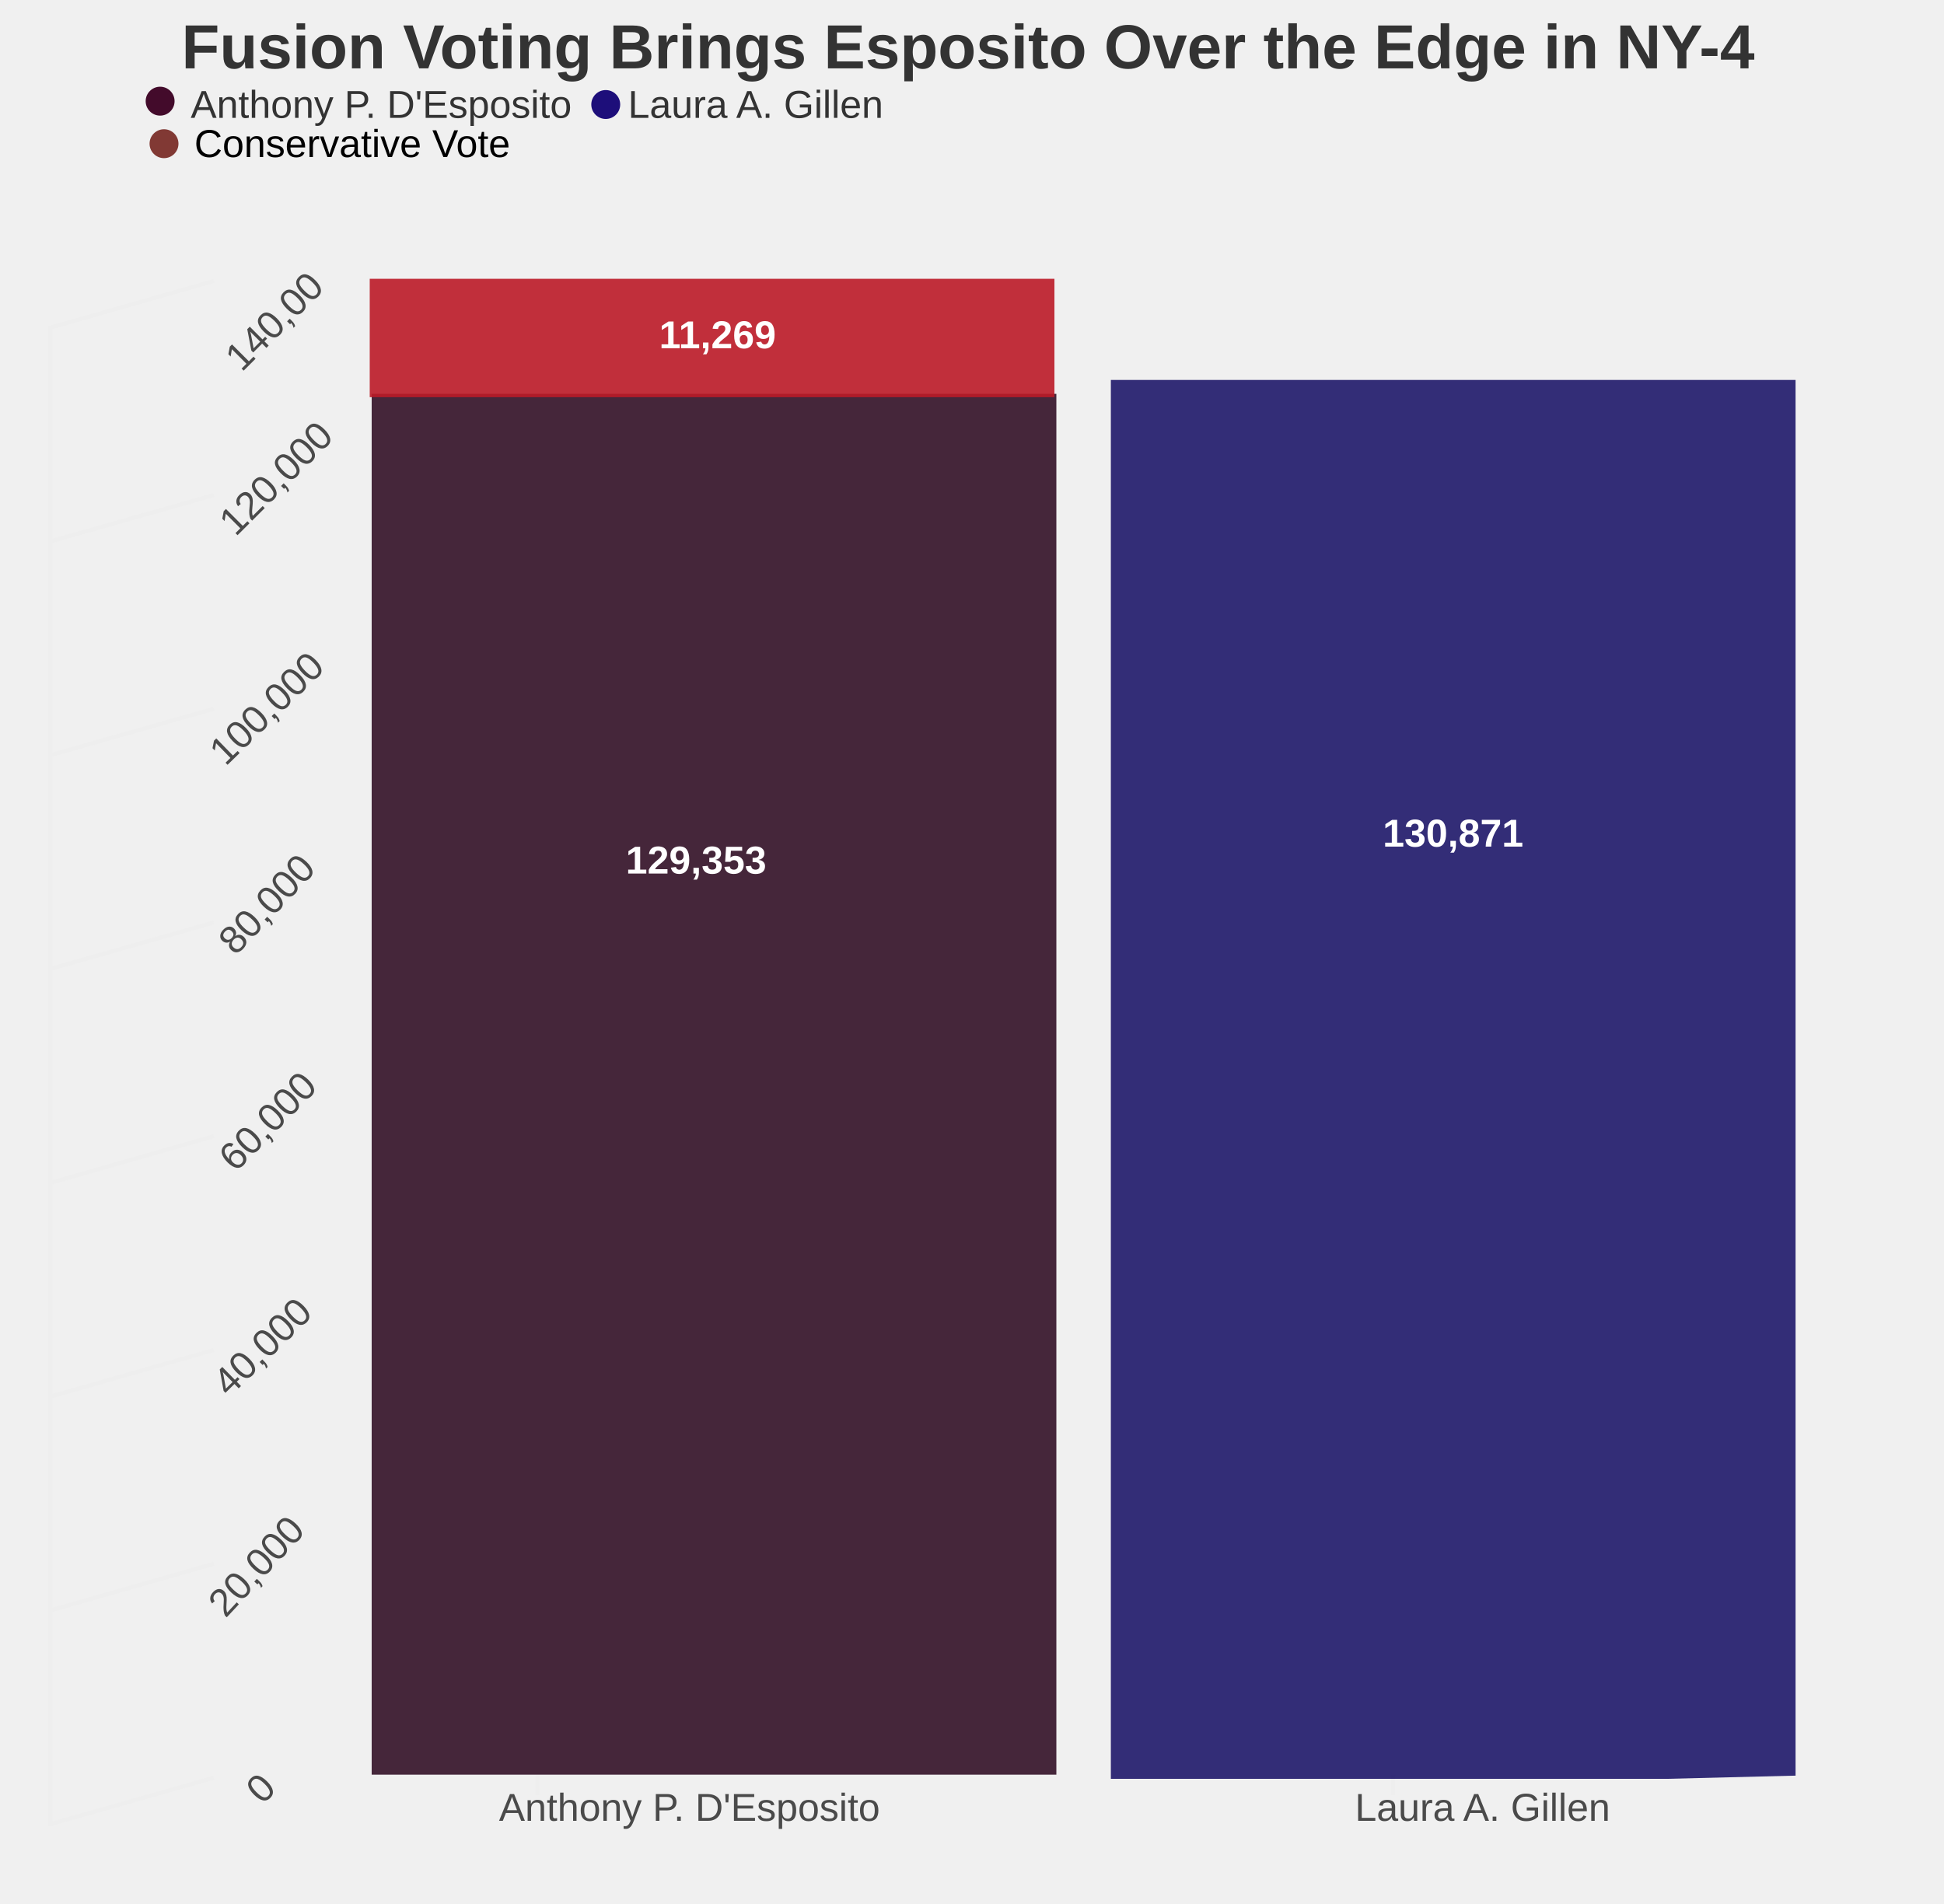
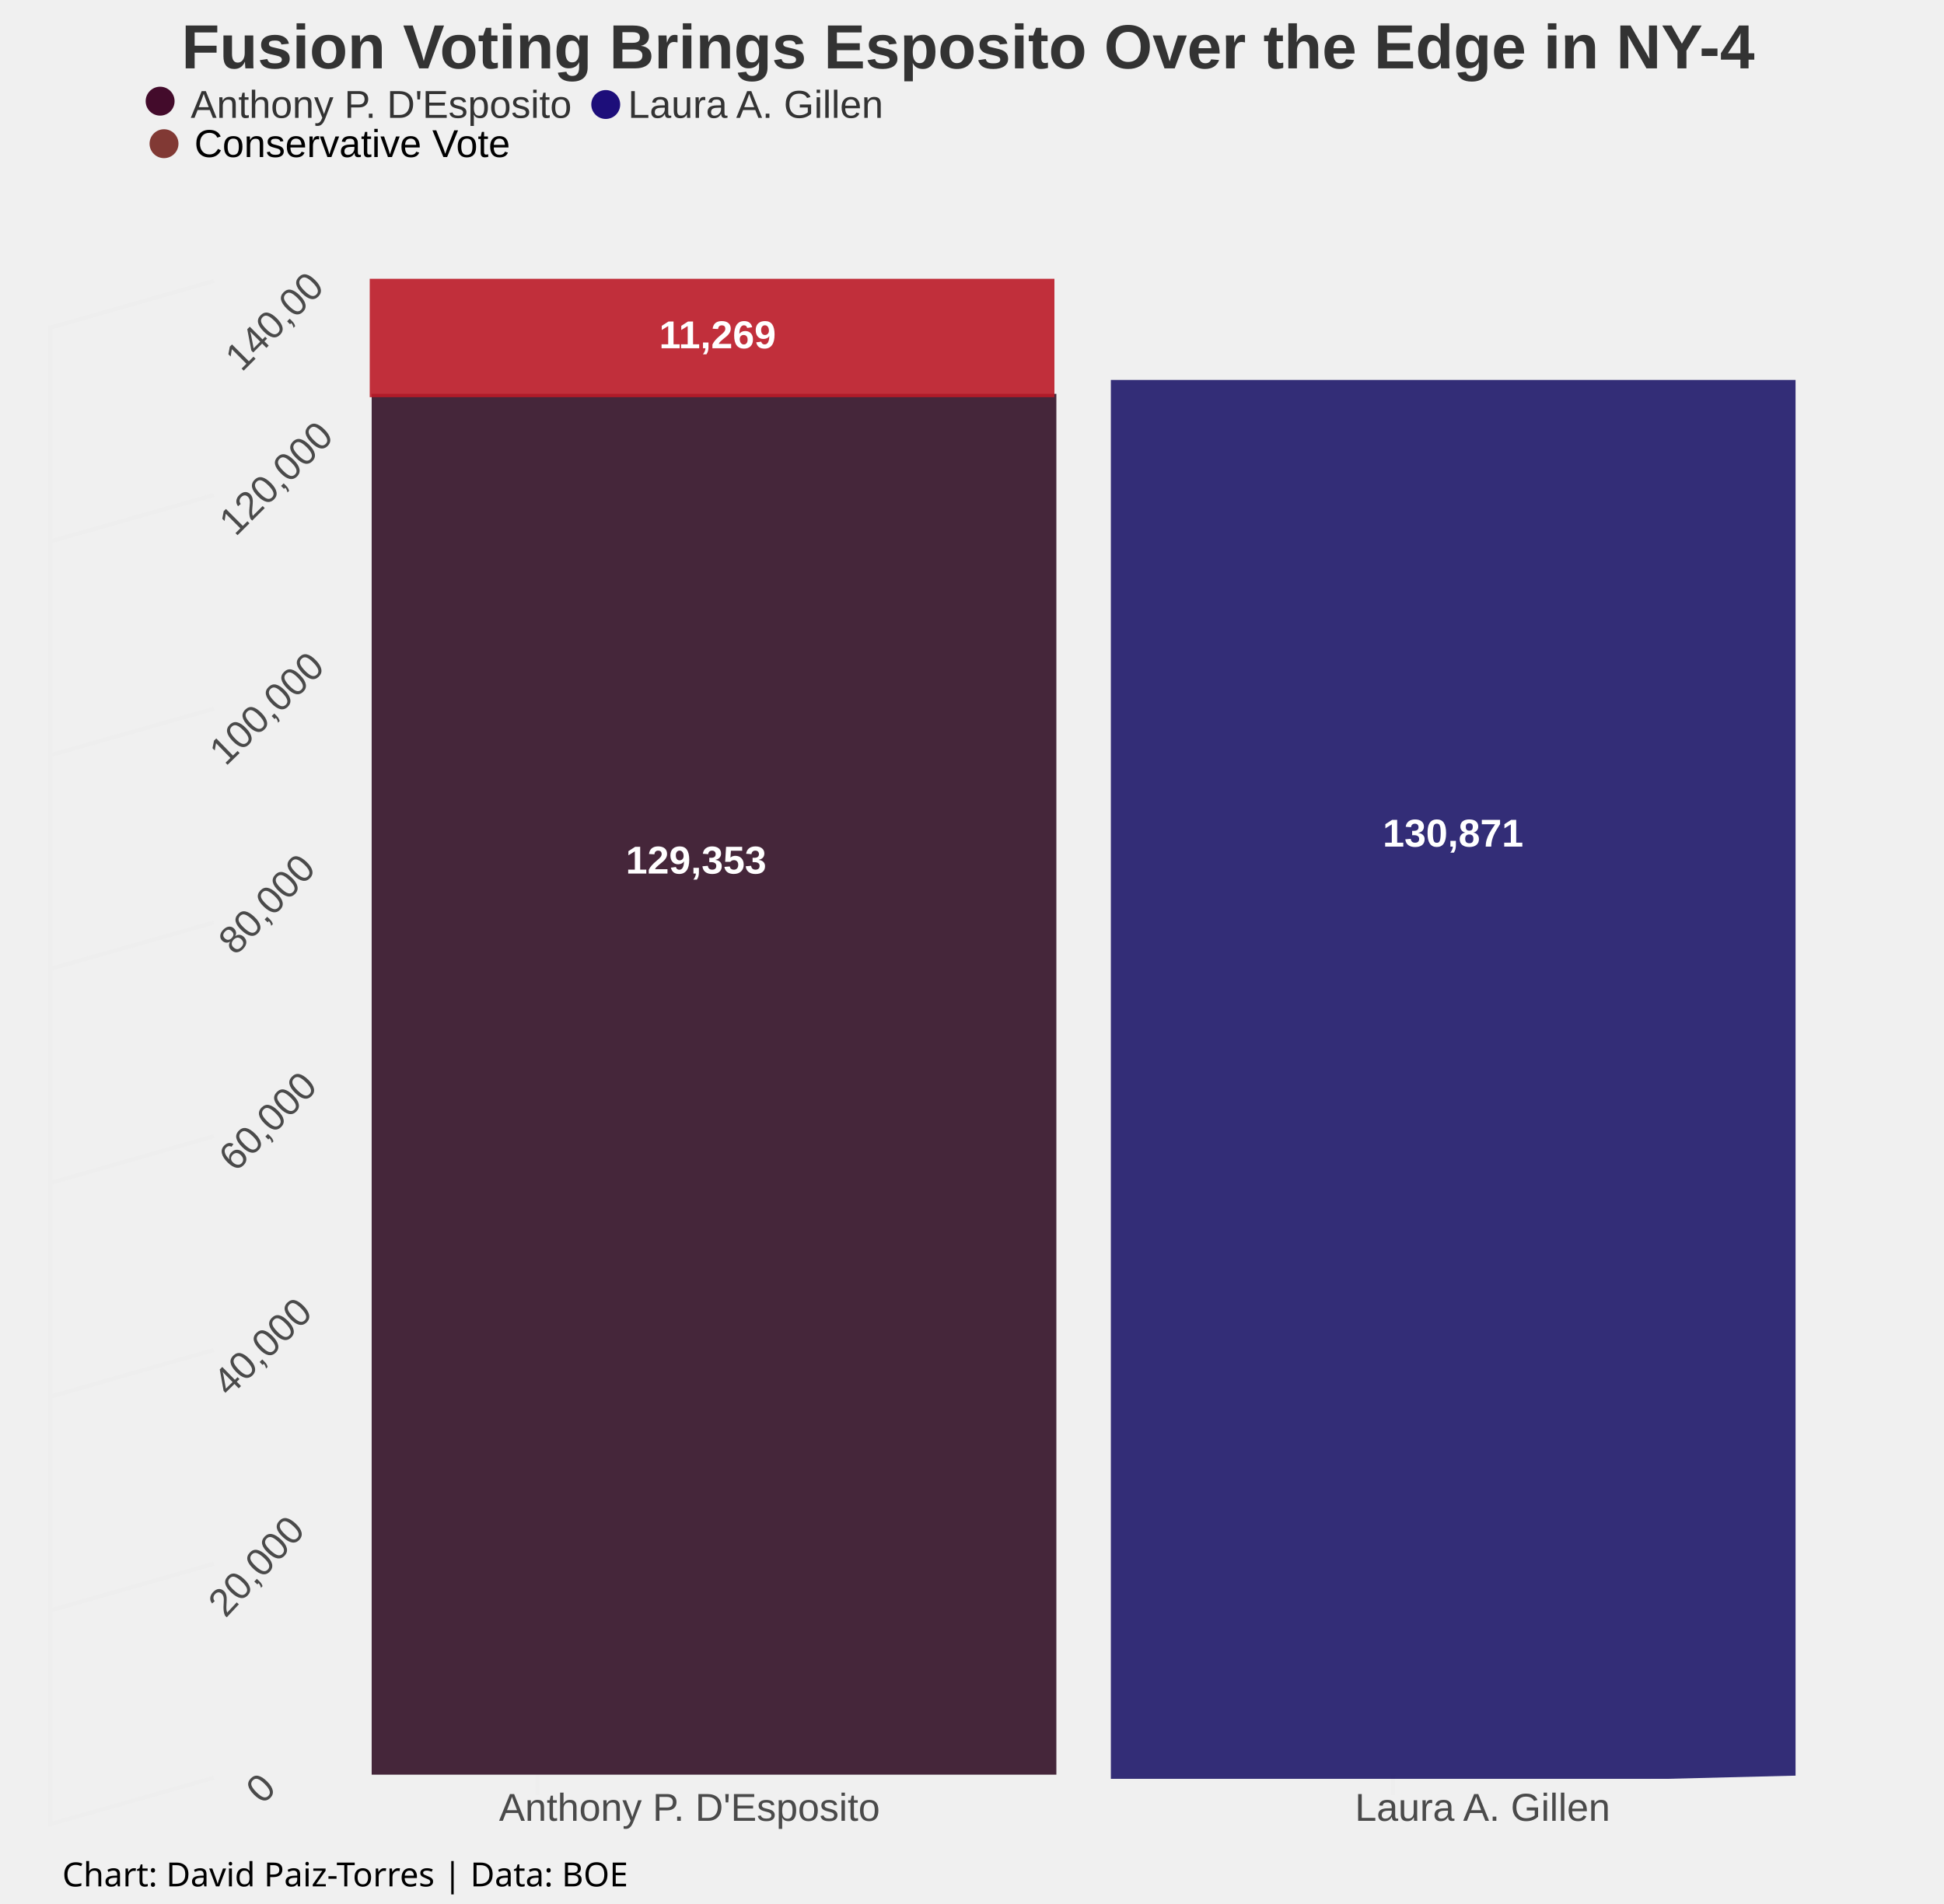
<svg xmlns="http://www.w3.org/2000/svg" id="fl-legend-discrete-color-0-svg-screenshot-container" version="1.1" viewBox="0 0 699.3 684.9">
  <defs>
    <style>
      .cls-1, .cls-2, .cls-3, .cls-4, .cls-5 {
        fill: none;
      }

      .cls-1, .cls-5 {
        stroke: #eee;
        stroke-width: 1.5px;
      }

      .cls-6 {
        fill: #fff;
      }

-       .cls-6, .cls-7, .cls-8, .cls-9, .cls-3, .cls-10, .cls-11, .cls-4, .cls-12, .cls-13, .cls-14, .cls-15 {
+       .cls-6, .cls-7, .cls-8, .cls-9, .cls-3, .cls-10, .cls-11, .cls-4, .cls-12, .cls-13, .cls-14, .cls-15, .cls-16 {
        isolation: isolate;
      }

      .cls-6, .cls-7, .cls-8, .cls-3, .cls-4 {
        font-family: Arial-BoldMT, Arial;
        font-weight: 700;
      }

-       .cls-6, .cls-8, .cls-3, .cls-10, .cls-4, .cls-15, .cls-16 {
+       .cls-6, .cls-8, .cls-3, .cls-10, .cls-4, .cls-13, .cls-16 {
        font-size: 14px;
      }

      .cls-7 {
        font-size: 22.4px;
      }

-       .cls-7, .cls-15 {
+       .cls-7, .cls-16 {
        fill: #333;
      }

      .cls-17 {
        clip-path: url(#clippath);
      }

-       .cls-2, .cls-9, .cls-11, .cls-12, .cls-13, .cls-18, .cls-19 {
+       .cls-2, .cls-9, .cls-11, .cls-12, .cls-14, .cls-18, .cls-19 {
        stroke-width: 0px;
      }

-       .cls-8, .cls-16 {
+       .cls-8, .cls-13, .cls-20 {
        fill: #000;
      }

      .cls-9 {
        fill: #bb1a27;
      }

-       .cls-9, .cls-11, .cls-12, .cls-13 {
+       .cls-9, .cls-11, .cls-12, .cls-14 {
        opacity: .9;
      }

      .cls-3 {
        stroke: #1d0e7a;
      }

      .cls-3, .cls-4 {
        stroke-width: 4.2px;
      }

      .cls-10 {
        fill: #4a4a4a;
      }

-       .cls-10, .cls-15, .cls-16 {
+       .cls-10, .cls-13, .cls-16 {
        font-family: ArialMT, Arial;
      }

      .cls-11 {
        fill: #320f26;
      }

      .cls-4 {
        stroke: #430b2b;
      }

      .cls-12 {
        fill: #74251f;
      }

+       .cls-21 {
+         clip-path: url(#clippath-1);
+       }
+ 
+       .cls-22 {
+         clip-path: url(#clippath-4);
+       }
+ 
+       .cls-23 {
+         clip-path: url(#clippath-3);
+       }
+ 
+       .cls-24 {
+         clip-path: url(#clippath-2);
+       }
+ 
+       .cls-25 {
+         clip-path: url(#clippath-5);
+       }
+ 
+       .cls-14 {
+         fill: #1e1769;
+       }
+ 
      .cls-20 {
-         clip-path: url(#clippath-1);
-       }
- 
-       .cls-21 {
-         clip-path: url(#clippath-4);
-       }
- 
-       .cls-22 {
-         clip-path: url(#clippath-3);
-       }
- 
-       .cls-23 {
-         clip-path: url(#clippath-2);
-       }
- 
-       .cls-24 {
-         clip-path: url(#clippath-5);
-       }
- 
-       .cls-13 {
-         fill: #1e1769;
+         font-family: MyriadPro-Regular, 'Myriad Pro';
+         font-size: 12px;
      }

      .cls-18 {
        fill: #430b2b;
      }

      .cls-19 {
        fill: #1d0e7a;
      }

      .cls-5 {
        stroke-linecap: square;
      }

-       .cls-25 {
+       .cls-26 {
        opacity: 0;
      }
    </style>
    <clipPath id="clippath">
      <polygon class="cls-2" points="-7.9 655.2 -7.9 39.9 659.7 23.1 659.7 638.5 -7.9 655.2" />
    </clipPath>
    <clipPath id="clippath-1">
      <polygon class="cls-2" points="-7.9 655.2 -7.9 39.9 659.7 23.1 659.7 638.5 -7.9 655.2" />
    </clipPath>
    <clipPath id="clippath-2">
      <polygon class="cls-2" points="-7.9 655.2 -7.9 39.9 659.7 23.1 659.7 638.5 -7.9 655.2" />
    </clipPath>
    <clipPath id="clippath-3">
      <polygon class="cls-2" points="-20.8 655.6 -20.8 40.3 646.8 23.5 646.8 638.8 -20.8 655.6" />
    </clipPath>
    <clipPath id="clippath-4">
      <polygon class="cls-2" points="-20.8 655.6 -20.8 40.3 646.8 23.5 646.8 638.8 -20.8 655.6" />
    </clipPath>
    <clipPath id="clippath-5">
      <polygon class="cls-2" points="-20.8 655.6 -20.8 40.3 646.8 23.5 646.8 638.8 -20.8 655.6" />
    </clipPath>
  </defs>
  <g>
    <g>
      <line class="cls-5" x1="18.1" y1="656.3" x2="18.1" y2="117.9" />
      <g>
        <g>
          <path class="cls-1" d="M17.8,709.3" />
-           <g class="cls-14">
-             <g class="cls-14">
-               <g class="cls-14">
-                 <text class="cls-10" transform="translate(94.4 649.5) rotate(-45)">
-                   <tspan x="0" y="0">0</tspan>
+           <g class="cls-15">
+             <g class="cls-15">
+               <g class="cls-15">
+                 <g class="cls-15">
+                   <text class="cls-10" transform="translate(94.4 649.5) rotate(-45)">
+                     <tspan x="0" y="0">0</tspan>
+                   </text>
+                 </g>
+               </g>
+             </g>
+           </g>
+         </g>
+         <g>
+           <line class="cls-1" x1="18.1" y1="348.6" x2="76.9" y2="331.9" />
+           <g class="cls-15">
+             <g class="cls-15">
+               <g class="cls-15">
+                 <g class="cls-15">
+                   <text class="cls-10" transform="translate(84.7 344.1) rotate(-46.6)">
+                     <tspan x="0" y="0">80,000</tspan>
+                   </text>
+                 </g>
+               </g>
+             </g>
+           </g>
+         </g>
+         <g>
+           <line class="cls-1" x1="18.1" y1="425.6" x2="76.9" y2="408.8" />
+           <g class="cls-15">
+             <g class="cls-15">
+               <g class="cls-15">
+                 <g class="cls-15">
+                   <text class="cls-10" transform="translate(84.7 422) rotate(-45.5)">
+                     <tspan x="0" y="0">60,000</tspan>
+                   </text>
+                 </g>
+               </g>
+             </g>
+           </g>
+         </g>
+         <g>
+           <line class="cls-1" x1="18.1" y1="502.5" x2="76.9" y2="485.7" />
+           <g class="cls-15">
+             <g class="cls-15">
+               <g class="cls-15">
+                 <g class="cls-15">
+                   <text class="cls-10" transform="translate(82.4 502.9) rotate(-44.4)">
+                     <tspan x="0" y="0">40,000</tspan>
+                   </text>
+                 </g>
+               </g>
+             </g>
+           </g>
+         </g>
+         <g>
+           <line class="cls-1" x1="18.1" y1="579.4" x2="76.9" y2="562.6" />
+           <g class="cls-15">
+             <g class="cls-15">
+               <g class="cls-15">
+                 <g class="cls-15">
+                   <text class="cls-10" transform="translate(81.1 582.4) rotate(-47.1)">
+                     <tspan x="0" y="0">20,000</tspan>
+                   </text>
+                 </g>
+               </g>
+             </g>
+           </g>
+         </g>
+         <line class="cls-1" x1="18.1" y1="656.3" x2="76.9" y2="639.6" />
+         <g>
+           <line class="cls-1" x1="18.1" y1="117.9" x2="76.9" y2="101.1" />
+           <g class="cls-15">
+             <g class="cls-15">
+               <g class="cls-15">
+                 <g class="cls-15">
+                   <text class="cls-10" transform="translate(86.9 134.1) rotate(-45)">
+                     <tspan x="0" y="0">140,00</tspan>
+                   </text>
+                 </g>
+               </g>
+             </g>
+           </g>
+         </g>
+         <g>
+           <line class="cls-1" x1="18.1" y1="194.8" x2="76.9" y2="178.1" />
+           <g class="cls-15">
+             <g class="cls-15">
+               <g class="cls-15">
+                 <g class="cls-15">
+                   <text class="cls-10" transform="translate(84.7 193.3) rotate(-44.9)">
+                     <tspan x="0" y="0">120,000</tspan>
+                   </text>
+                 </g>
+               </g>
+             </g>
+           </g>
+         </g>
+         <g>
+           <line class="cls-1" x1="18.1" y1="271.7" x2="76.9" y2="255" />
+           <g class="cls-15">
+             <g class="cls-15">
+               <g class="cls-15">
+                 <g class="cls-15">
+                   <text class="cls-10" transform="translate(81.1 275.9) rotate(-44.2)">
+                     <tspan x="0" y="0">100,000</tspan>
+                   </text>
+                 </g>
+               </g>
+             </g>
+           </g>
+         </g>
+       </g>
+     </g>
+     <g>
+       <g>
+         <line class="cls-1" x1="501.1" y1="638.8" x2="501.1" y2="645.8" />
+         <g class="cls-15">
+           <g class="cls-15">
+             <g class="cls-15">
+               <g class="cls-15">
+                 <text class="cls-10" transform="translate(487.4 655.1)">
+                   <tspan x="0" y="0">Laura A. Gillen</tspan>
                </text>
              </g>
            </g>
          </g>
        </g>
-         <g>
-           <line class="cls-1" x1="18.1" y1="348.6" x2="76.9" y2="331.9" />
-           <g class="cls-14">
-             <g class="cls-14">
-               <g class="cls-14">
-                 <text class="cls-10" transform="translate(84.7 344.1) rotate(-46.6)">
-                   <tspan x="0" y="0">80,000</tspan>
+       </g>
+       <g>
+         <line class="cls-1" x1="193.3" y1="638.8" x2="193.3" y2="645.8" />
+         <g class="cls-15">
+           <g class="cls-15">
+             <g class="cls-15">
+               <g class="cls-15">
+                 <text class="cls-10" transform="translate(179.5 655.1)">
+                   <tspan x="0" y="0">Anthony P. D'Esposito</tspan>
                </text>
              </g>
-             </g>
-           </g>
-         </g>
-         <g>
-           <line class="cls-1" x1="18.1" y1="425.6" x2="76.9" y2="408.8" />
-           <g class="cls-14">
-             <g class="cls-14">
-               <g class="cls-14">
-                 <text class="cls-10" transform="translate(84.7 422) rotate(-45.5)">
-                   <tspan x="0" y="0">60,000</tspan>
-                 </text>
-               </g>
-             </g>
-           </g>
-         </g>
-         <g>
-           <line class="cls-1" x1="18.1" y1="502.5" x2="76.9" y2="485.7" />
-           <g class="cls-14">
-             <g class="cls-14">
-               <g class="cls-14">
-                 <text class="cls-10" transform="translate(82.4 502.9) rotate(-44.4)">
-                   <tspan x="0" y="0">40,000</tspan>
-                 </text>
-               </g>
-             </g>
-           </g>
-         </g>
-         <g>
-           <line class="cls-1" x1="18.1" y1="579.4" x2="76.9" y2="562.6" />
-           <g class="cls-14">
-             <g class="cls-14">
-               <g class="cls-14">
-                 <text class="cls-10" transform="translate(81.1 582.4) rotate(-47.1)">
-                   <tspan x="0" y="0">20,000</tspan>
-                 </text>
-               </g>
-             </g>
-           </g>
-         </g>
-         <line class="cls-1" x1="18.1" y1="656.3" x2="76.9" y2="639.6" />
-         <g>
-           <line class="cls-1" x1="18.1" y1="117.9" x2="76.9" y2="101.1" />
-           <g class="cls-14">
-             <g class="cls-14">
-               <g class="cls-14">
-                 <text class="cls-10" transform="translate(86.9 134.1) rotate(-45)">
-                   <tspan x="0" y="0">140,00</tspan>
-                 </text>
-               </g>
-             </g>
-           </g>
-         </g>
-         <g>
-           <line class="cls-1" x1="18.1" y1="194.8" x2="76.9" y2="178.1" />
-           <g class="cls-14">
-             <g class="cls-14">
-               <g class="cls-14">
-                 <text class="cls-10" transform="translate(84.7 193.3) rotate(-44.9)">
-                   <tspan x="0" y="0">120,000</tspan>
-                 </text>
-               </g>
-             </g>
-           </g>
-         </g>
-         <g>
-           <line class="cls-1" x1="18.1" y1="271.7" x2="76.9" y2="255" />
-           <g class="cls-14">
-             <g class="cls-14">
-               <g class="cls-14">
-                 <text class="cls-10" transform="translate(81.1 275.9) rotate(-44.2)">
-                   <tspan x="0" y="0">100,000</tspan>
-                 </text>
-               </g>
-             </g>
-           </g>
-         </g>
-       </g>
-     </g>
-     <g>
-       <g>
-         <line class="cls-1" x1="501.1" y1="638.8" x2="501.1" y2="645.8" />
-         <g class="cls-14">
-           <g class="cls-14">
-             <g class="cls-14">
-               <text class="cls-10" transform="translate(487.4 655.1)">
-                 <tspan x="0" y="0">Laura A. Gillen</tspan>
-               </text>
-             </g>
-           </g>
-         </g>
-       </g>
-       <g>
-         <line class="cls-1" x1="193.3" y1="638.8" x2="193.3" y2="645.8" />
-         <g class="cls-14">
-           <g class="cls-14">
-             <g class="cls-14">
-               <text class="cls-10" transform="translate(179.5 655.1)">
-                 <tspan x="0" y="0">Anthony P. D'Esposito</tspan>
-               </text>
            </g>
          </g>
        </g>
      </g>
    </g>
  </g>
  <g id="data-points">
    <g class="cls-17">
-       <path id="point-0-1" class="cls-13" d="M399.6,640V136.7h246.3v503.3h-246.3Z" />
-     </g>
-     <g class="cls-20">
+       <path id="point-0-1" class="cls-14" d="M399.6,640V136.7h246.3v503.3h-246.3Z" />
+     </g>
+     <g class="cls-21">
      <g>
        <path id="point-1-0" class="cls-11" d="M133.7,638.5V141.7h246.3v496.8h-246.3Z" />
-         <path id="point-1-1" class="cls-13" d="M628.9,135.2h-246.3" />
-       </g>
-     </g>
+         <path id="point-1-1" class="cls-14" d="M628.9,135.2h-246.3" />
+       </g>
+     </g>
+     <g class="cls-24">
+       <g>
+         <path id="point-2-0" class="cls-9" d="M379.3,142.9h-246.3v-42.6h246.3" />
+         <path id="point-2-1" class="cls-14" d="M628.9,135.2h0" />
+       </g>
+     </g>
+   </g>
+   <g id="data-point-labels">
    <g class="cls-23">
      <g>
-         <path id="point-2-0" class="cls-9" d="M379.3,142.9h-246.3v-42.6h246.3" />
-         <path id="point-2-1" class="cls-13" d="M628.9,135.2h0" />
-       </g>
-     </g>
-   </g>
-   <g id="data-point-labels">
+         <g class="cls-26" pointer-events="none">
+           <g class="cls-15">
+             <g class="cls-15">
+               <g class="cls-15">
+                 <g class="cls-15">
+                   <text class="cls-8" transform="translate(189.6 110.7) rotate(-90)">
+                     <tspan x="0" y="0">0</tspan>
+                   </text>
+                 </g>
+               </g>
+             </g>
+             <g class="cls-15">
+               <g class="cls-15">
+                 <g class="cls-15">
+                   <text class="cls-4" transform="translate(189.6 110.7) rotate(-90)">
+                     <tspan x="0" y="0">0</tspan>
+                   </text>
+                 </g>
+               </g>
+             </g>
+           </g>
+           <g class="cls-15">
+             <g class="cls-15">
+               <g class="cls-15">
+                 <g class="cls-15">
+                   <text class="cls-6" transform="translate(189.6 110.7) rotate(-90)">
+                     <tspan x="0" y="0">0</tspan>
+                   </text>
+                 </g>
+               </g>
+             </g>
+           </g>
+         </g>
+         <g pointer-events="none">
+           <g class="cls-15">
+             <g class="cls-15">
+               <g class="cls-15">
+                 <g class="cls-15">
+                   <text class="cls-6" transform="translate(497.4 304.6)">
+                     <tspan x="0" y="0">130,871</tspan>
+                   </text>
+                 </g>
+               </g>
+             </g>
+           </g>
+         </g>
+       </g>
+     </g>
    <g class="cls-22">
      <g>
-         <g class="cls-25" pointer-events="none">
-           <g class="cls-14">
-             <g class="cls-14">
-               <g class="cls-14">
-                 <text class="cls-8" transform="translate(189.6 110.7) rotate(-90)">
-                   <tspan x="0" y="0">0</tspan>
-                 </text>
-               </g>
-             </g>
-             <g class="cls-14">
-               <g class="cls-14">
-                 <text class="cls-4" transform="translate(189.6 110.7) rotate(-90)">
-                   <tspan x="0" y="0">0</tspan>
-                 </text>
-               </g>
-             </g>
-           </g>
-           <g class="cls-14">
-             <g class="cls-14">
-               <g class="cls-14">
-                 <text class="cls-6" transform="translate(189.6 110.7) rotate(-90)">
-                   <tspan x="0" y="0">0</tspan>
-                 </text>
-               </g>
-             </g>
-           </g>
-         </g>
        <g pointer-events="none">
-           <g class="cls-14">
-             <g class="cls-14">
-               <g class="cls-14">
-                 <text class="cls-6" transform="translate(497.4 304.6)">
-                   <tspan x="0" y="0">130,871</tspan>
-                 </text>
-               </g>
-             </g>
-           </g>
-         </g>
-       </g>
-     </g>
-     <g class="cls-21">
+           <g class="cls-15">
+             <g class="cls-15">
+               <g class="cls-15">
+                 <g class="cls-15">
+                   <text class="cls-6" transform="translate(225.1 314.3)">
+                     <tspan x="0" y="0">129,353</tspan>
+                   </text>
+                 </g>
+               </g>
+             </g>
+           </g>
+         </g>
+         <g class="cls-26" pointer-events="none">
+           <g class="cls-15">
+             <g class="cls-15">
+               <g class="cls-15">
+                 <g class="cls-15">
+                   <text class="cls-8" transform="translate(497.4 148.2) rotate(-90)">
+                     <tspan x="0" y="0">0</tspan>
+                   </text>
+                 </g>
+               </g>
+             </g>
+             <g class="cls-15">
+               <g class="cls-15">
+                 <g class="cls-15">
+                   <text class="cls-3" transform="translate(497.4 148.2) rotate(-90)">
+                     <tspan x="0" y="0">0</tspan>
+                   </text>
+                 </g>
+               </g>
+             </g>
+           </g>
+           <g class="cls-15">
+             <g class="cls-15">
+               <g class="cls-15">
+                 <g class="cls-15">
+                   <text class="cls-6" transform="translate(497.4 148.2) rotate(-90)">
+                     <tspan x="0" y="0">0</tspan>
+                   </text>
+                 </g>
+               </g>
+             </g>
+           </g>
+         </g>
+       </g>
+     </g>
+     <g class="cls-25">
      <g>
        <g pointer-events="none">
-           <g class="cls-14">
-             <g class="cls-14">
-               <g class="cls-14">
-                 <text class="cls-6" transform="translate(225.1 314.3)">
-                   <tspan x="0" y="0">129,353</tspan>
-                 </text>
-               </g>
-             </g>
-           </g>
-         </g>
-         <g class="cls-25" pointer-events="none">
-           <g class="cls-14">
-             <g class="cls-14">
-               <g class="cls-14">
-                 <text class="cls-8" transform="translate(497.4 148.2) rotate(-90)">
-                   <tspan x="0" y="0">0</tspan>
-                 </text>
-               </g>
-             </g>
-             <g class="cls-14">
-               <g class="cls-14">
-                 <text class="cls-3" transform="translate(497.4 148.2) rotate(-90)">
-                   <tspan x="0" y="0">0</tspan>
-                 </text>
-               </g>
-             </g>
-           </g>
-           <g class="cls-14">
-             <g class="cls-14">
-               <g class="cls-14">
-                 <text class="cls-6" transform="translate(497.4 148.2) rotate(-90)">
-                   <tspan x="0" y="0">0</tspan>
-                 </text>
-               </g>
-             </g>
-           </g>
-         </g>
-       </g>
-     </g>
-     <g class="cls-24">
-       <g>
-         <g pointer-events="none">
-           <g class="cls-14">
-             <g class="cls-14">
-               <g class="cls-14">
-                 <text class="cls-6" transform="translate(237.1 125.3)">
-                   <tspan x="0" y="0">11,269</tspan>
-                 </text>
-               </g>
-             </g>
-           </g>
-         </g>
-         <g class="cls-25" pointer-events="none">
-           <g class="cls-14">
-             <g class="cls-14">
-               <g class="cls-14">
-                 <text class="cls-8" transform="translate(497.4 148.2) rotate(-90)">
-                   <tspan x="0" y="0">0</tspan>
-                 </text>
-               </g>
-             </g>
-             <g class="cls-14">
-               <g class="cls-14">
-                 <text class="cls-3" transform="translate(501.1 165.9) rotate(-90)">
-                   <tspan x="0" y="0">0</tspan>
-                 </text>
-               </g>
-             </g>
-           </g>
-           <g class="cls-14">
-             <g class="cls-14">
-               <g class="cls-14">
-                 <text class="cls-6" transform="translate(501.1 165.9) rotate(-90)">
-                   <tspan x="0" y="0">0</tspan>
-                 </text>
-               </g>
-             </g>
-           </g>
-         </g>
-       </g>
-     </g>
-   </g>
-   <g class="cls-14">
-     <g class="cls-14">
-       <g class="cls-14">
-         <text class="cls-7" transform="translate(65.3 24.6)">
-           <tspan x="0" y="0">Fusion Voting Brings Esposito Over the Edge in NY-4</tspan>
-         </text>
+           <g class="cls-15">
+             <g class="cls-15">
+               <g class="cls-15">
+                 <g class="cls-15">
+                   <text class="cls-6" transform="translate(237.1 125.3)">
+                     <tspan x="0" y="0">11,269</tspan>
+                   </text>
+                 </g>
+               </g>
+             </g>
+           </g>
+         </g>
+         <g class="cls-26" pointer-events="none">
+           <g class="cls-15">
+             <g class="cls-15">
+               <g class="cls-15">
+                 <g class="cls-15">
+                   <text class="cls-8" transform="translate(497.4 148.2) rotate(-90)">
+                     <tspan x="0" y="0">0</tspan>
+                   </text>
+                 </g>
+               </g>
+             </g>
+             <g class="cls-15">
+               <g class="cls-15">
+                 <g class="cls-15">
+                   <text class="cls-3" transform="translate(501.1 165.9) rotate(-90)">
+                     <tspan x="0" y="0">0</tspan>
+                   </text>
+                 </g>
+               </g>
+             </g>
+           </g>
+           <g class="cls-15">
+             <g class="cls-15">
+               <g class="cls-15">
+                 <g class="cls-15">
+                   <text class="cls-6" transform="translate(501.1 165.9) rotate(-90)">
+                     <tspan x="0" y="0">0</tspan>
+                   </text>
+                 </g>
+               </g>
+             </g>
+           </g>
+         </g>
+       </g>
+     </g>
+   </g>
+   <g class="cls-15">
+     <g class="cls-15">
+       <g class="cls-15">
+         <g class="cls-15">
+           <text class="cls-7" transform="translate(65.3 24.6)">
+             <tspan x="0" y="0">Fusion Voting Brings Esposito Over the Edge in NY-4</tspan>
+           </text>
+         </g>
      </g>
    </g>
  </g>
  <circle class="cls-18" cx="57.6" cy="36.4" r="5.2" />
  <circle class="cls-19" cx="217.9" cy="37.6" r="5.2" />
-   <g class="cls-14">
-     <g class="cls-14">
-       <g class="cls-14">
-         <text class="cls-15" transform="translate(68.6 42.4)">
-           <tspan x="0" y="0">Anthony P. D'Esposito</tspan>
-         </text>
-       </g>
-     </g>
-   </g>
-   <g class="cls-14">
-     <g class="cls-14">
-       <g class="cls-14">
-         <text class="cls-15" transform="translate(225.9 42.4)">
-           <tspan x="0" y="0">Laura A. Gillen</tspan>
-         </text>
+   <g class="cls-15">
+     <g class="cls-15">
+       <g class="cls-15">
+         <g class="cls-15">
+           <text class="cls-16" transform="translate(68.6 42.4)">
+             <tspan x="0" y="0">Anthony P. D'Esposito</tspan>
+           </text>
+         </g>
+       </g>
+     </g>
+   </g>
+   <g class="cls-15">
+     <g class="cls-15">
+       <g class="cls-15">
+         <g class="cls-15">
+           <text class="cls-16" transform="translate(225.9 42.4)">
+             <tspan x="0" y="0">Laura A. Gillen</tspan>
+           </text>
+         </g>
      </g>
    </g>
  </g>
  <circle class="cls-12" cx="59" cy="51.7" r="5.2" />
-   <text class="cls-16" transform="translate(69.9 56.5)">
-     <tspan x="0" y="0">Conservative Vote</tspan>
+   <g class="cls-15">
+     <text class="cls-13" transform="translate(69.9 56.5)">
+       <tspan x="0" y="0">Conservative Vote</tspan>
+     </text>
+   </g>
+   <text class="cls-20" transform="translate(22.4 678.7)">
+     <tspan x="0" y="0">Chart: David Paiz-Torres | Data: BOE</tspan>
  </text>
</svg>
